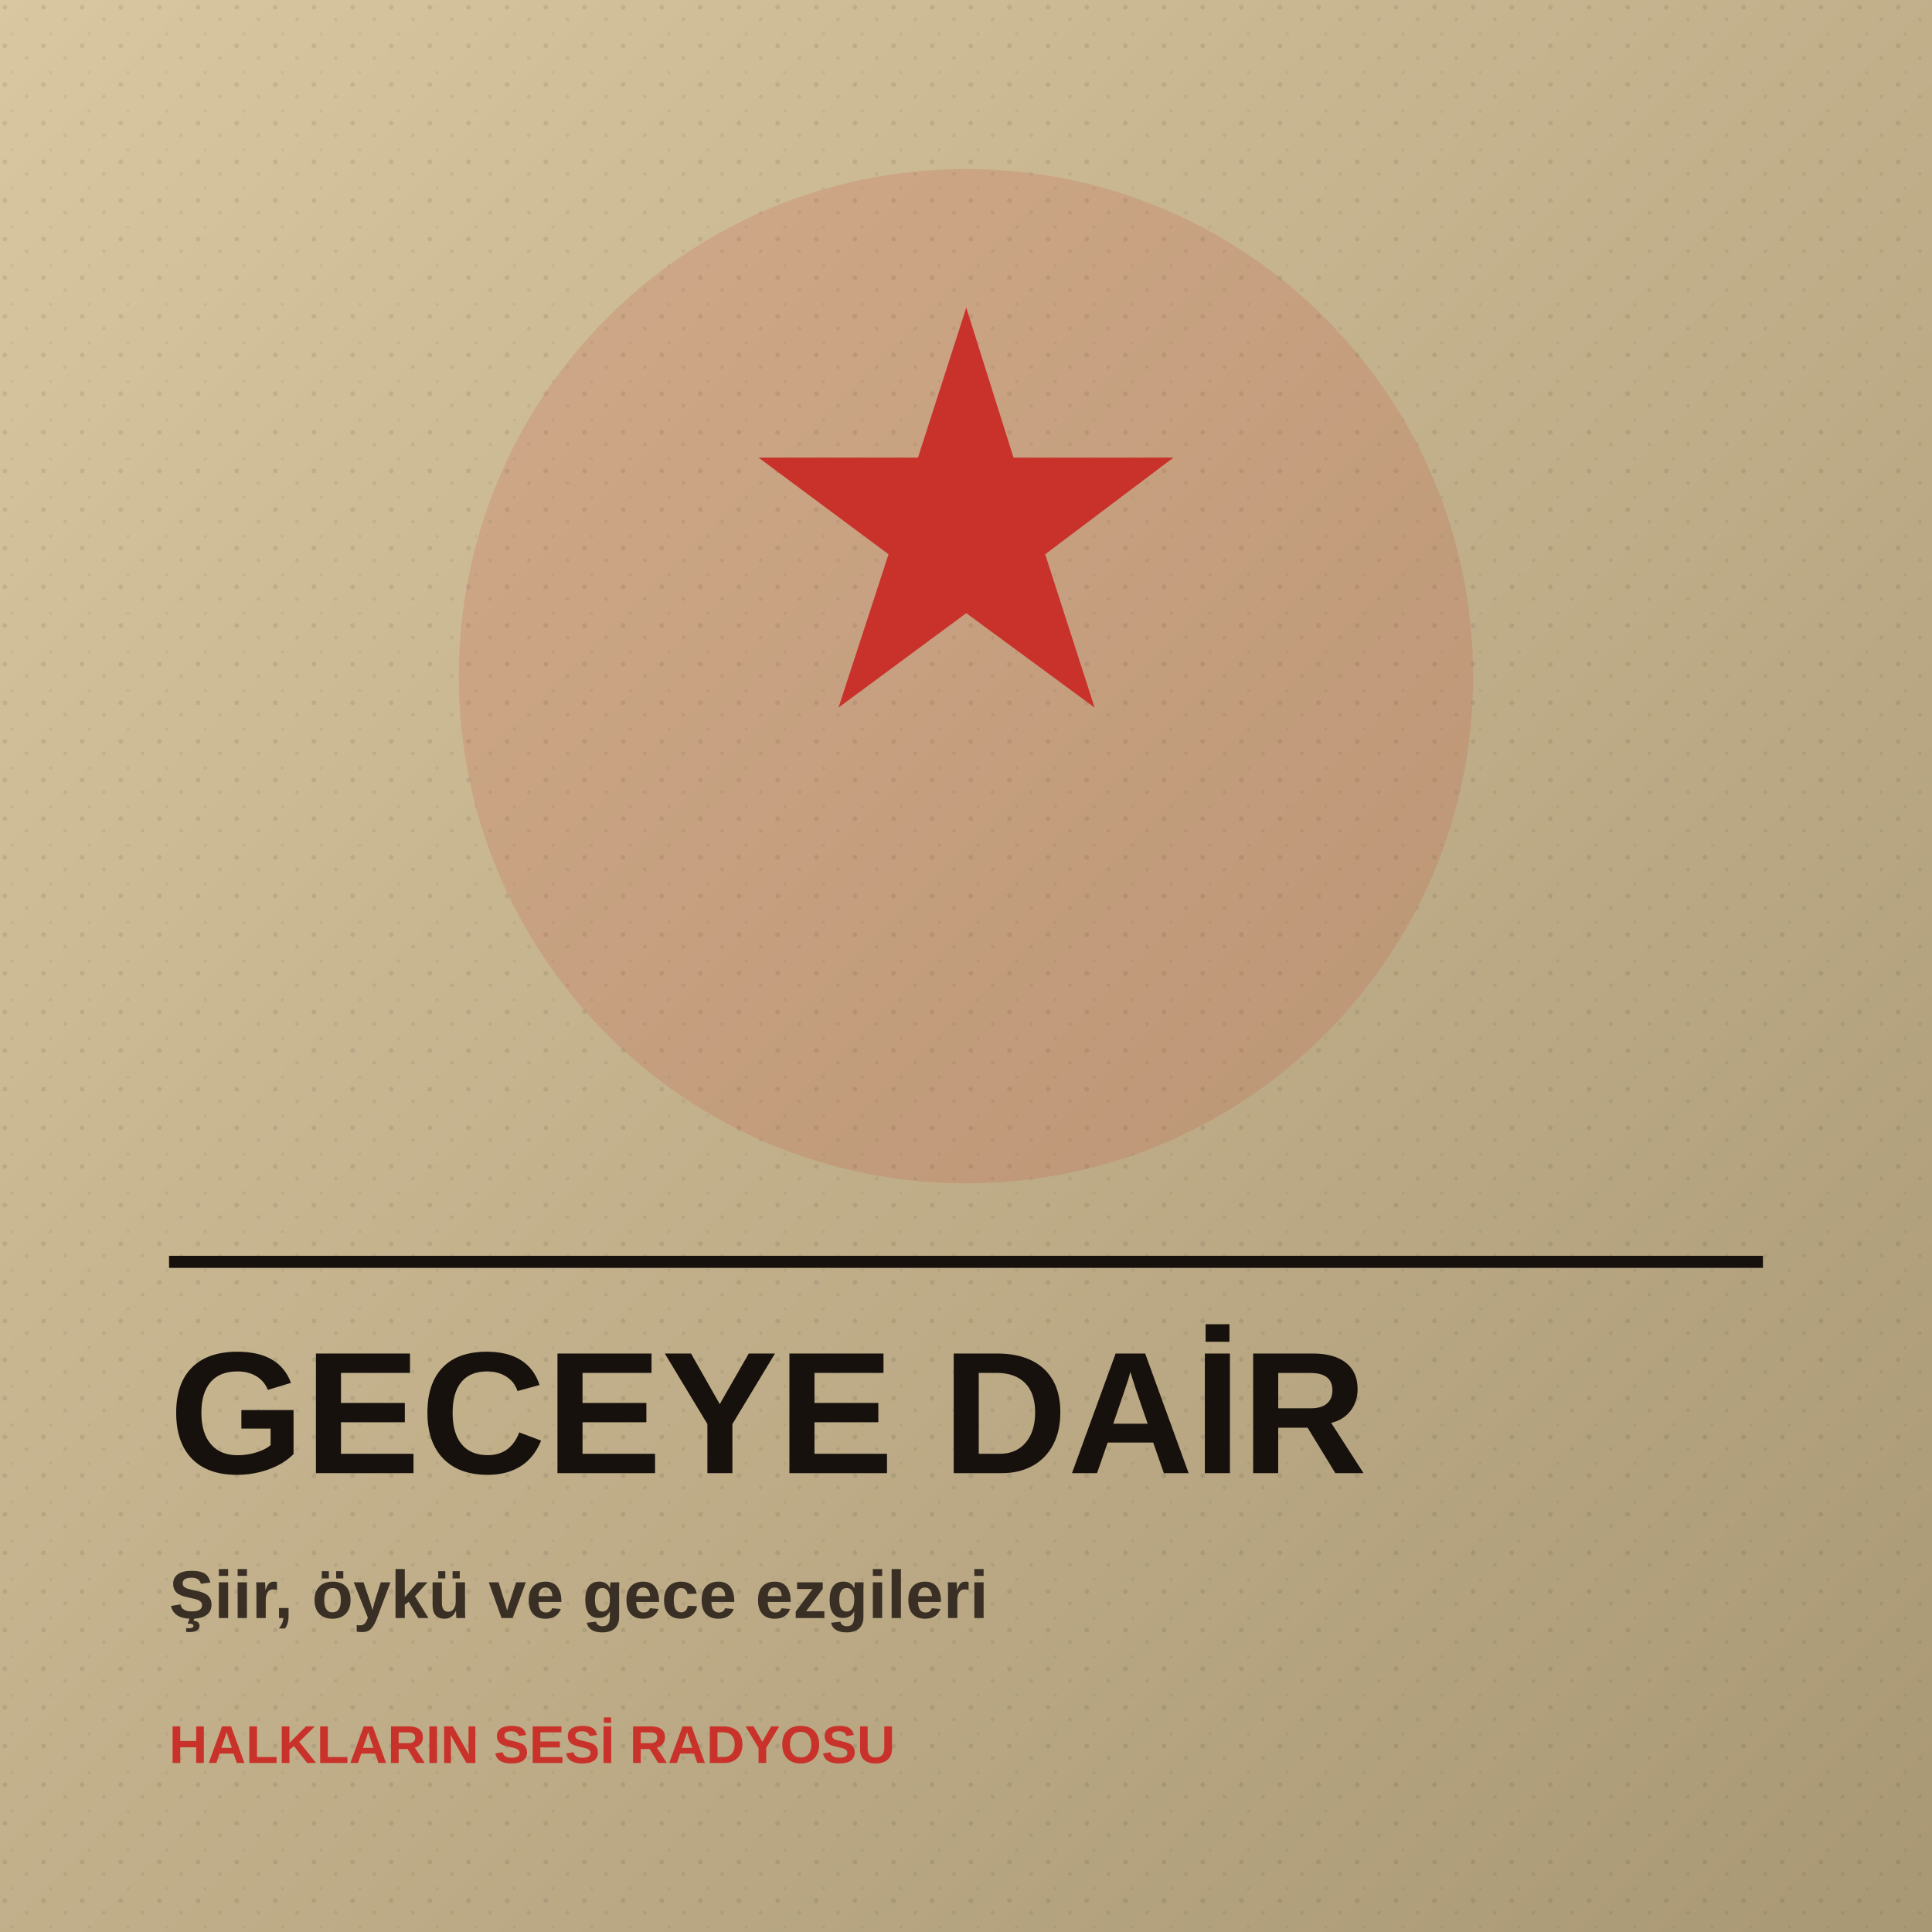
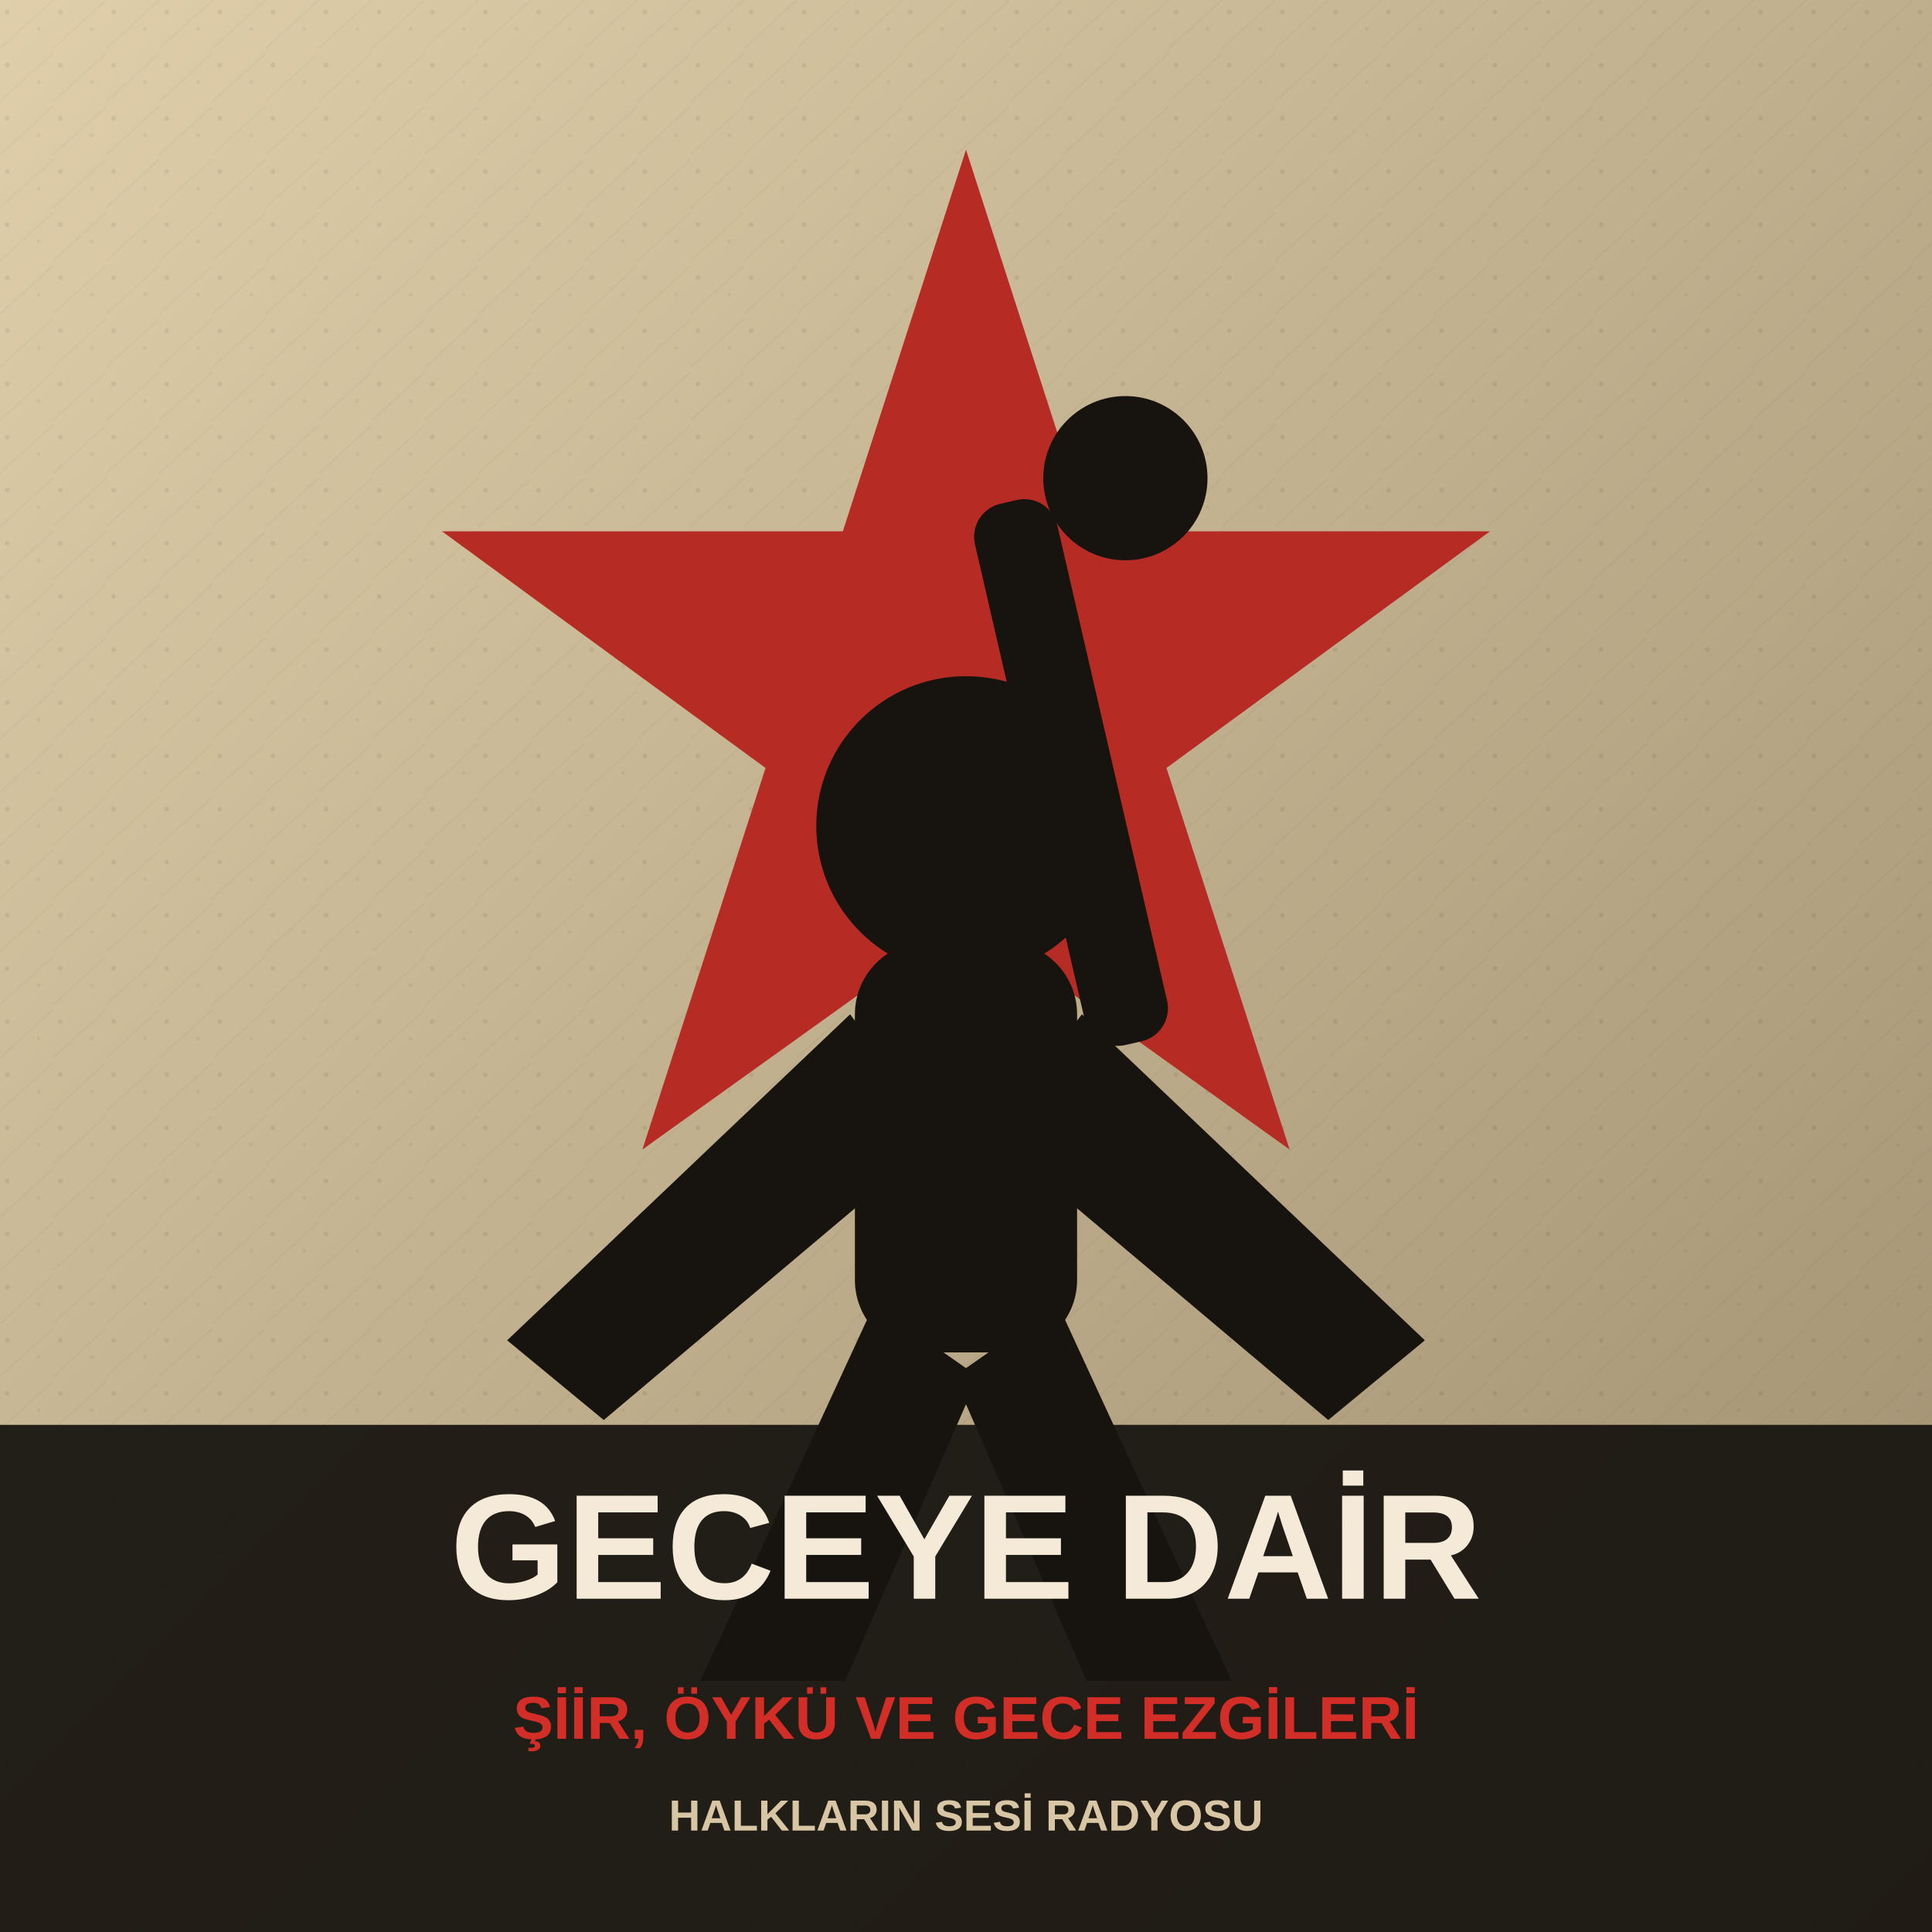
<svg xmlns="http://www.w3.org/2000/svg" viewBox="0 0 800 800">
  <defs>
-     <linearGradient id="bg" x1="0" y1="0" x2="1" y2="1">
-       <stop offset="0" stop-color="#d9c7a1" />
-       <stop offset="1" stop-color="#a99874" />
+     <linearGradient id="paper" x1="0" y1="0" x2="1" y2="1">
+       <stop offset="0" stop-color="#e0cfaa" />
+       <stop offset="1" stop-color="#9f8e6f" />
    </linearGradient>
-     <pattern id="grain" width="16" height="16" patternUnits="userSpaceOnUse">
-       <circle cx="2" cy="3" r="1" fill="#000" opacity=".08" />
-       <circle cx="11" cy="8" r=".8" fill="#000" opacity=".06" />
-       <circle cx="5" cy="14" r=".7" fill="#000" opacity=".05" />
+     <pattern id="grain" width="22" height="22" patternUnits="userSpaceOnUse">
+       <circle cx="3" cy="5" r="1" fill="#000" opacity=".07" />
+       <circle cx="16" cy="12" r=".8" fill="#000" opacity=".05" />
+       <path d="M0 20L22 0" stroke="#000" stroke-width=".6" opacity=".035" />
    </pattern>
  </defs>
-   <rect width="800" height="800" fill="url(#bg)" />
+   <rect width="800" height="800" fill="url(#paper)" />
  <rect width="800" height="800" fill="url(#grain)" />
-   <circle cx="400" cy="280" r="210" fill="#c8322b" opacity=".15" />
-   <text x="400" y="290" text-anchor="middle" font-size="230" fill="#c8322b">★</text>
-   <rect x="70" y="520" width="660" height="5" fill="#16110d" />
-   <text x="70" y="610" font-family="Arial, sans-serif" font-size="72" font-weight="900" fill="#17110d">GECEYE DAİR</text>
-   <text x="70" y="670" font-family="Arial, sans-serif" font-size="28" font-weight="700" fill="#392f25">Şiir, öykü ve gece ezgileri</text>
-   <text x="70" y="730" font-family="Arial, sans-serif" font-size="22" font-weight="700" fill="#c8322b">HALKLARIN SESİ RADYOSU</text>
+   <polygon points="400,62 451,220 617,220 483,318 534,476 400,380 266,476 317,318 183,220 349,220" fill="#b72b25" />
+   <g fill="#17130f">
+     <circle cx="400" cy="342" r="62" />
+     <rect x="354" y="390" width="92" height="170" rx="30" />
+     <path d="M352 420L210 555L250 588L390 470Z" />
+     <path d="M448 420L590 555L550 588L410 470Z" />
+     <path d="M362 540L290 696H350L405 570Z" />
+     <path d="M438 540L510 696H450L395 570Z" />
+     <rect x="426" y="205" width="35" height="230" rx="14" transform="rotate(-13 443 320)" />
+     <circle cx="466" cy="198" r="34" />
+   </g>
+   <rect x="0" y="590" width="800" height="210" fill="#17130f" opacity=".93" />
+   <text x="400" y="662" text-anchor="middle" font-family="Arial" font-size="62" font-weight="900" fill="#f4ead7">GECEYE DAİR</text>
+   <text x="400" y="720" text-anchor="middle" font-family="Arial" font-size="25" font-weight="700" fill="#d22d27">ŞİİR, ÖYKÜ VE GECE EZGİLERİ</text>
+   <text x="400" y="758" text-anchor="middle" font-family="Arial" font-size="18" font-weight="700" fill="#d8c5a4">HALKLARIN SESİ RADYOSU</text>
</svg>
